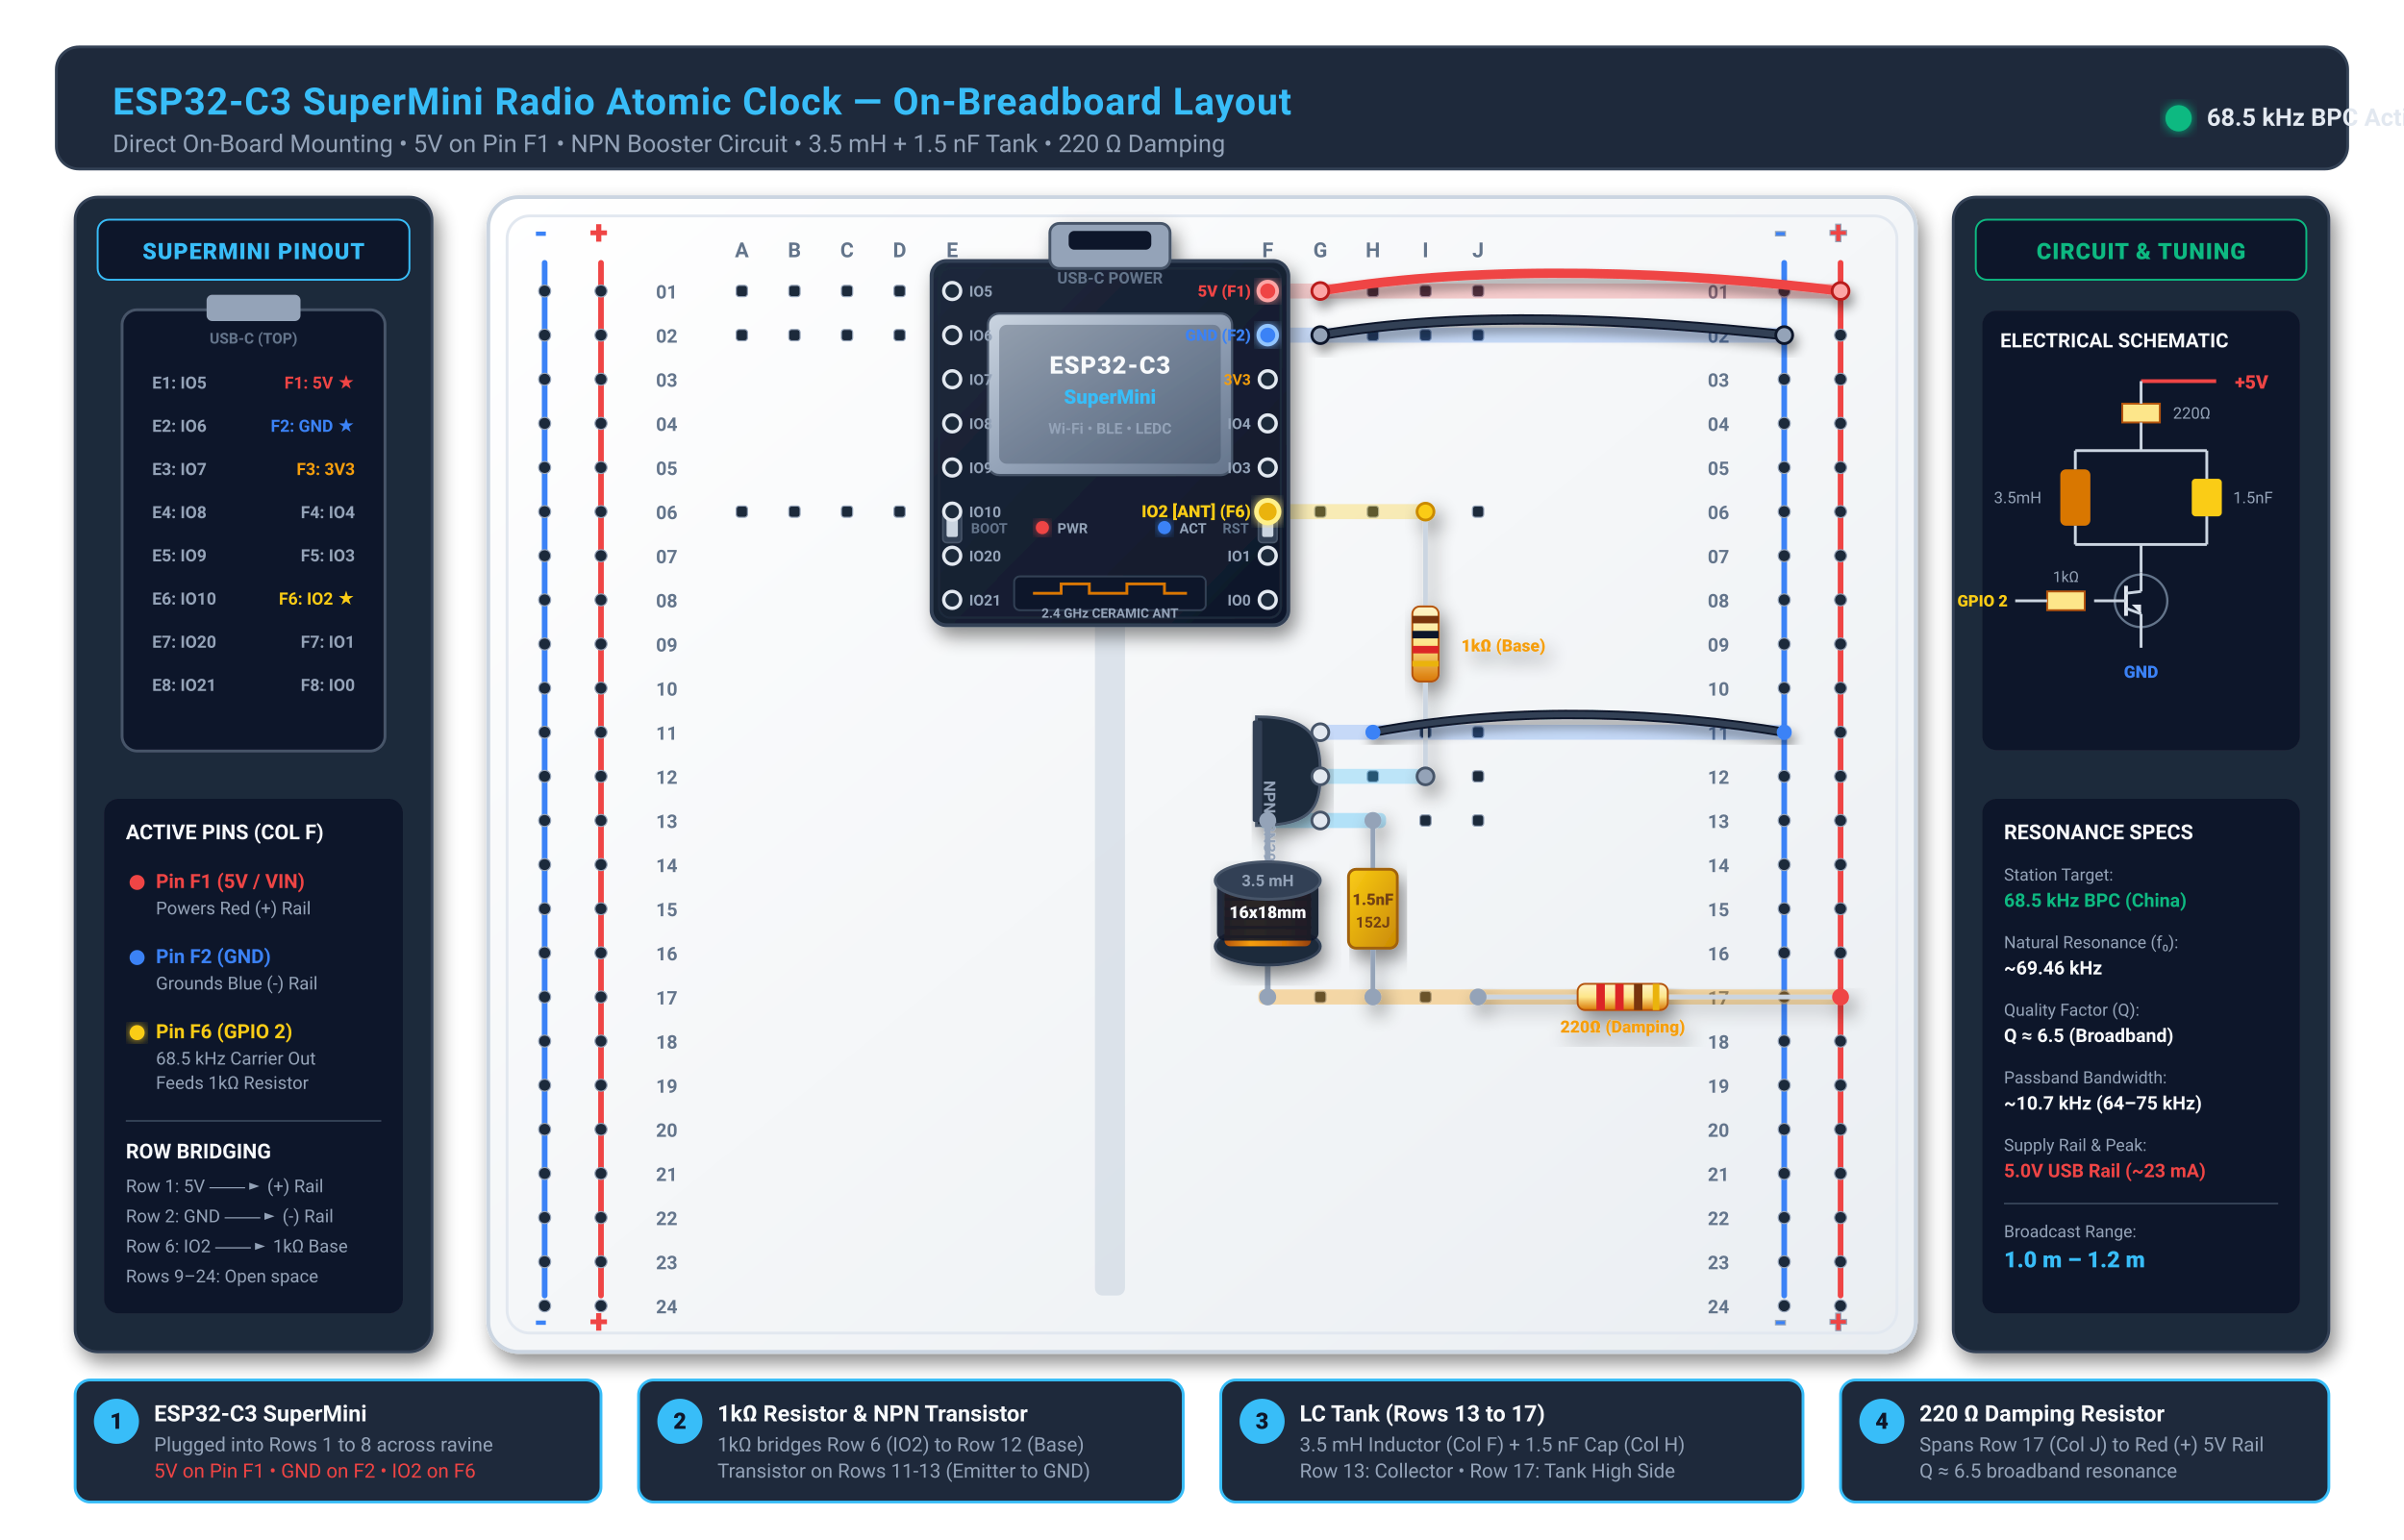
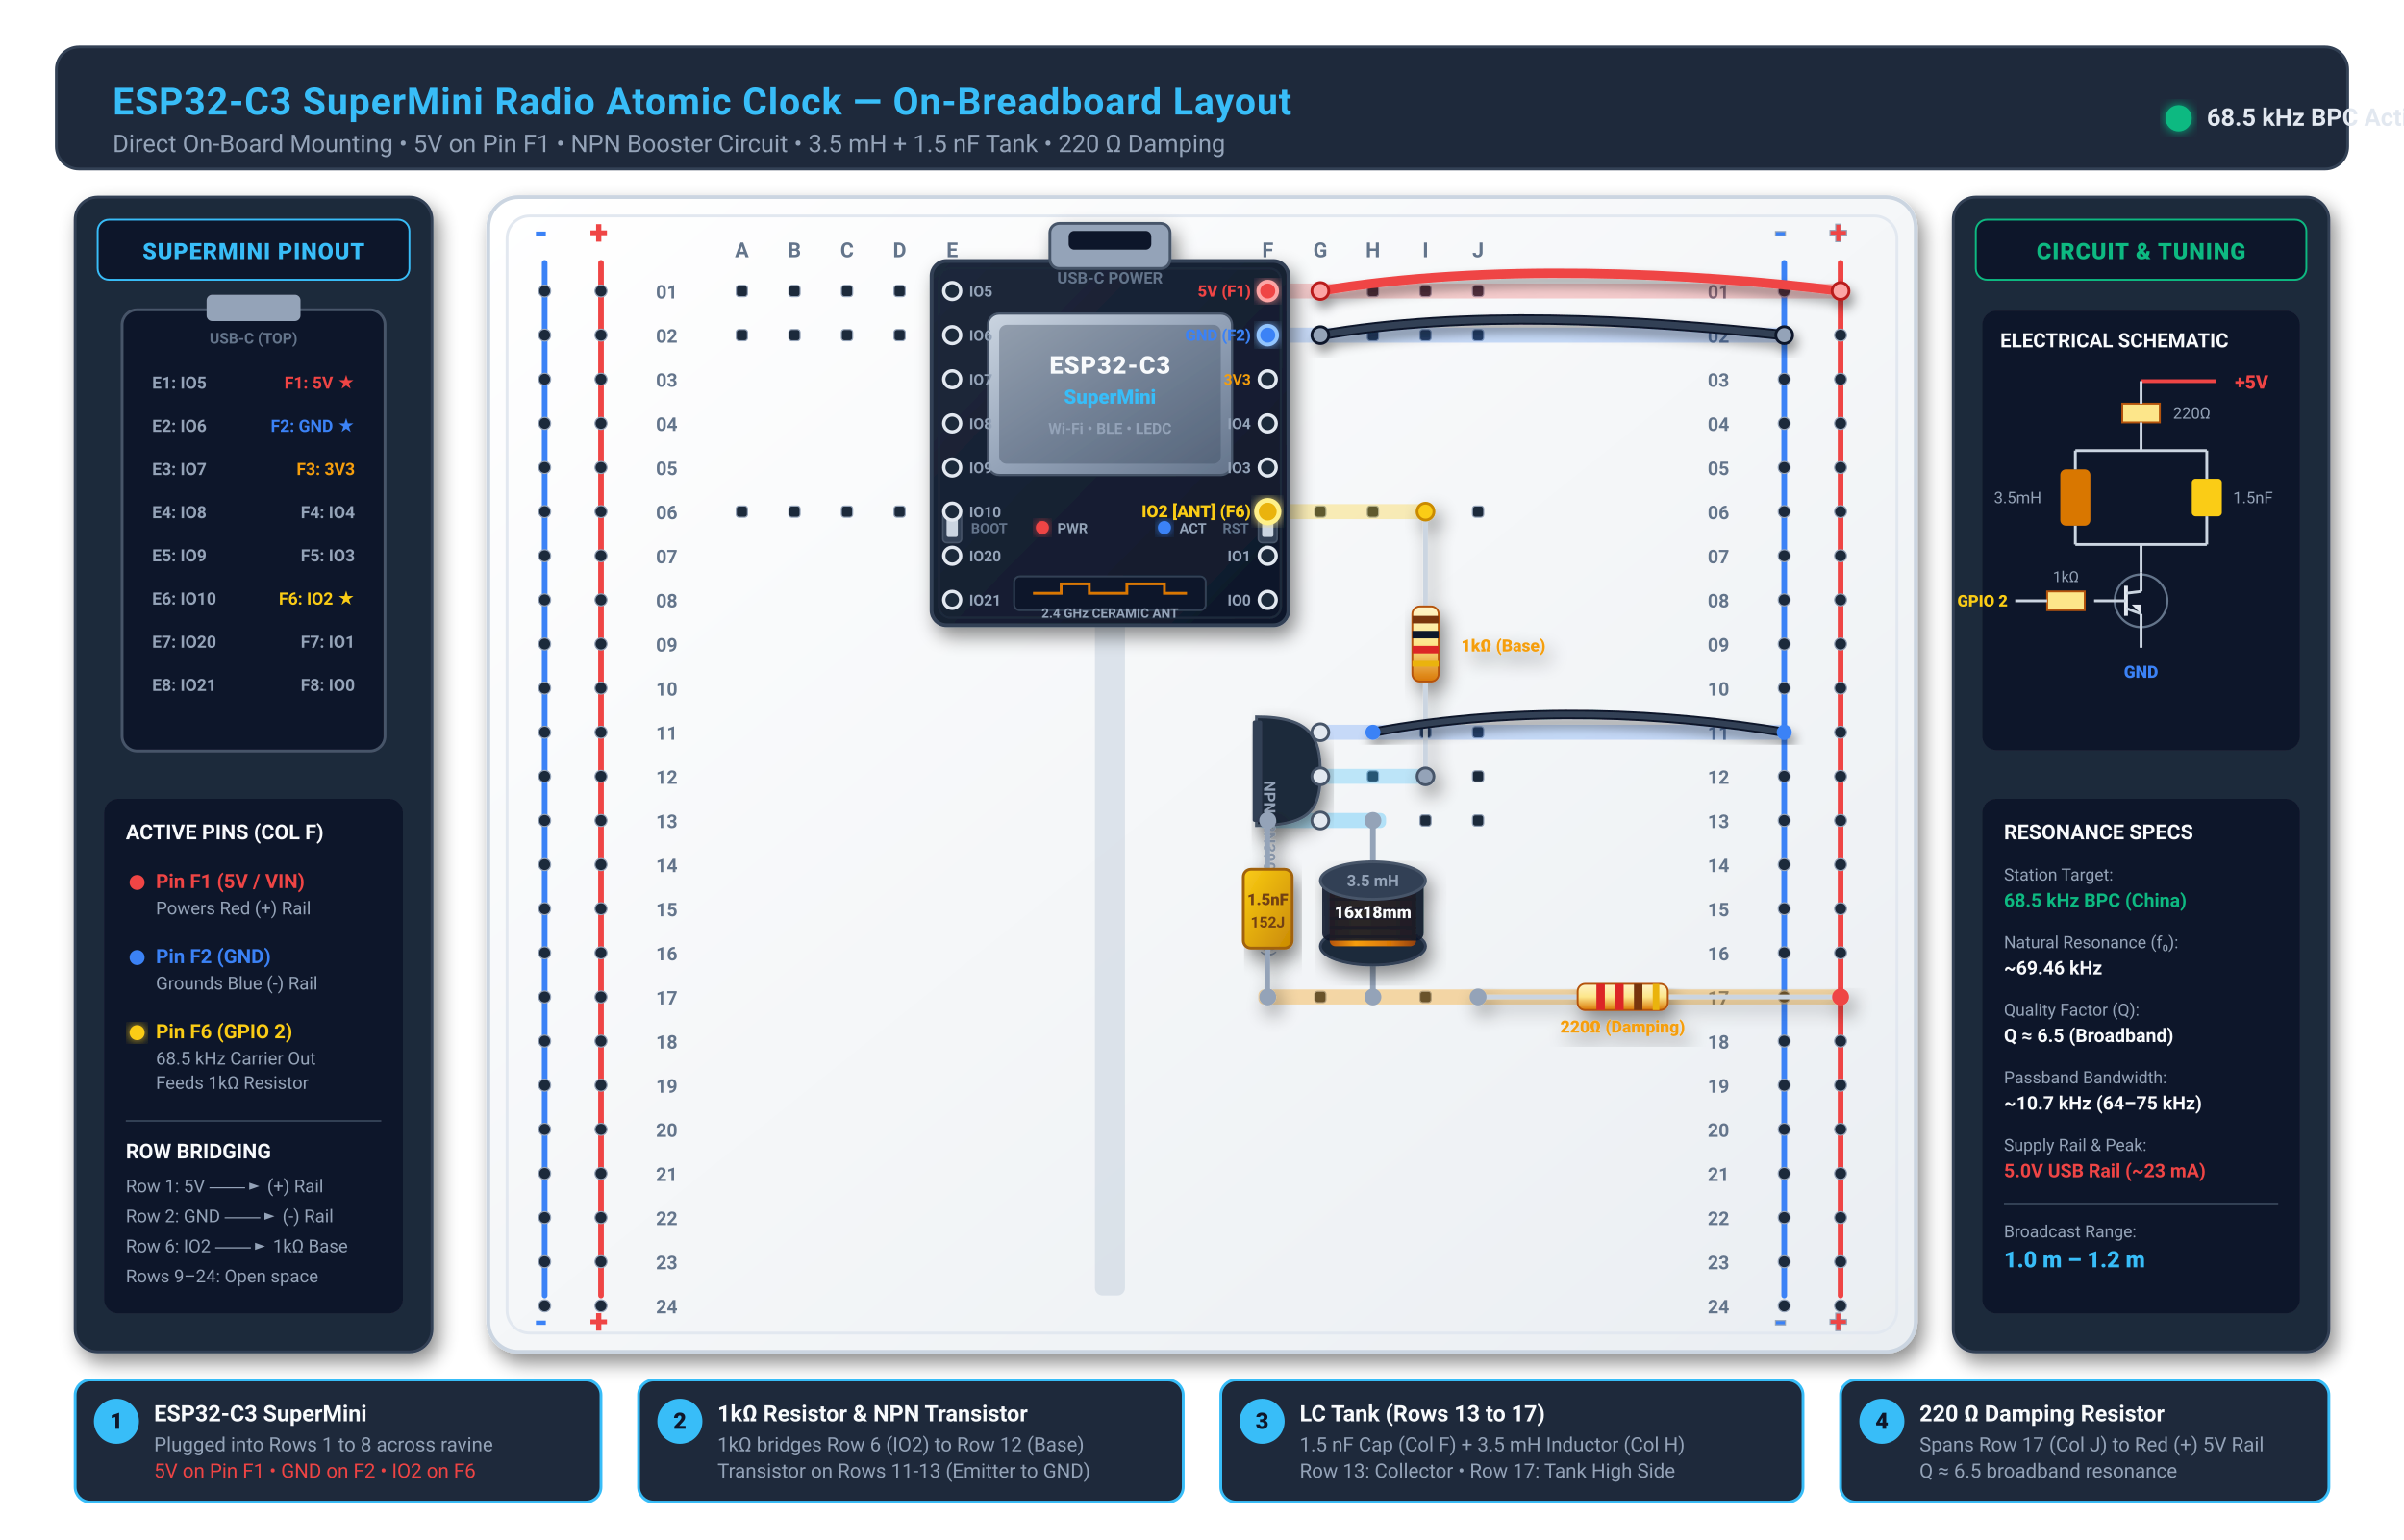
<svg xmlns="http://www.w3.org/2000/svg" viewBox="0 0 1280 820" width="100%" height="100%" style="background:#0f172a; font-family: -apple-system, BlinkMacSystemFont, 'Segoe UI', Roboto, Helvetica, Arial, sans-serif;">
  <defs>
    <filter id="shadow" x="-10%" y="-10%" width="130%" height="130%">
      <feDropShadow dx="3" dy="5" stdDeviation="5" flood-color="#000000" flood-opacity="0.45" />
    </filter>
    <filter id="wire-shadow" x="-20%" y="-20%" width="140%" height="140%">
      <feDropShadow dx="2" dy="4" stdDeviation="3" flood-color="#000000" flood-opacity="0.4" />
    </filter>
    <filter id="soft-glow" x="-20%" y="-20%" width="140%" height="140%">
      <feGaussianBlur stdDeviation="3" result="blur" />
      <feComposite in="SourceGraphic" in2="blur" operator="over" />
    </filter>
    <linearGradient id="bb-grad" x1="0%" y1="0%" x2="100%" y2="100%">
      <stop offset="0%" stop-color="#ffffff" />
      <stop offset="100%" stop-color="#eaeef2" />
    </linearGradient>
    <linearGradient id="esp-grad" x1="0%" y1="0%" x2="100%" y2="100%">
      <stop offset="0%" stop-color="#1e293b" />
      <stop offset="100%" stop-color="#0f172a" />
    </linearGradient>
    <linearGradient id="shield-grad" x1="0%" y1="0%" x2="100%" y2="100%">
      <stop offset="0%" stop-color="#cbd5e1" />
      <stop offset="50%" stop-color="#94a3b8" />
      <stop offset="100%" stop-color="#64748b" />
    </linearGradient>
    <linearGradient id="copper-grad" x1="0%" y1="0%" x2="100%" y2="0%">
      <stop offset="0%" stop-color="#b45309" />
      <stop offset="30%" stop-color="#f59e0b" />
      <stop offset="70%" stop-color="#d97706" />
      <stop offset="100%" stop-color="#92400e" />
    </linearGradient>
    <linearGradient id="cap-grad" x1="0%" y1="0%" x2="100%" y2="100%">
      <stop offset="0%" stop-color="#facc15" />
      <stop offset="100%" stop-color="#ca8a04" />
    </linearGradient>
    <linearGradient id="resistor-grad" x1="0%" y1="0%" x2="0%" y2="100%">
      <stop offset="0%" stop-color="#fef3c7" />
      <stop offset="50%" stop-color="#fde68a" />
      <stop offset="100%" stop-color="#d97706" />
    </linearGradient>
  </defs>
  <g transform="translate(40, 45)">
    <rect x="-10" y="-20" width="1220" height="65" rx="12" fill="#1e293b" stroke="#334155" stroke-width="1.5" />
    <text x="20" y="16" fill="#38bdf8" font-size="20" font-weight="700" letter-spacing="0.5">ESP32-C3 SuperMini Radio Atomic Clock — On-Breadboard Layout</text>
    <text x="20" y="36" fill="#94a3b8" font-size="13">Direct On-Board Mounting • 5V on Pin F1 • NPN Booster Circuit • 3.5 mH + 1.5 nF Tank • 220 Ω Damping</text>
    <circle cx="1120" cy="18" r="7" fill="#10b981" filter="url(#soft-glow)" />
    <text x="1135" y="22" fill="#e2e8f0" font-size="13" font-weight="600">68.5 kHz BPC Active</text>
  </g>
  <g transform="translate(40, 105)" filter="url(#shadow)">
    <rect x="0" y="0" width="190" height="615" rx="12" fill="#1e293b" stroke="#334155" stroke-width="1.5" />
    <rect x="12" y="12" width="166" height="32" rx="6" fill="#0f172a" stroke="#38bdf8" stroke-width="1" />
    <text x="95" y="33" fill="#38bdf8" font-size="12" font-weight="800" text-anchor="middle" letter-spacing="0.5">SUPERMINI PINOUT</text>
    <g transform="translate(15, 60)">
      <rect x="10" y="0" width="140" height="235" rx="8" fill="#0f172a" stroke="#475569" stroke-width="1.5" />
      <rect x="55" y="-8" width="50" height="14" rx="3" fill="#94a3b8" />
      <text x="80" y="18" fill="#64748b" font-size="8" font-weight="700" text-anchor="middle">USB-C (TOP)</text>
      <g fill="#94a3b8" font-size="9" font-weight="600">
        <text x="26" y="42">E1: IO5</text>
        <text x="26" y="65">E2: IO6</text>
        <text x="26" y="88">E3: IO7</text>
        <text x="26" y="111">E4: IO8</text>
        <text x="26" y="134">E5: IO9</text>
        <text x="26" y="157">E6: IO10</text>
        <text x="26" y="180">E7: IO20</text>
        <text x="26" y="203">E8: IO21</text>
      </g>
      <g font-size="9" font-weight="700">
        <text x="134" y="42" fill="#ef4444" text-anchor="end">F1: 5V ★</text>
        <text x="134" y="65" fill="#3b82f6" text-anchor="end">F2: GND ★</text>
        <text x="134" y="88" fill="#f59e0b" text-anchor="end">F3: 3V3</text>
        <text x="134" y="111" fill="#94a3b8" text-anchor="end">F4: IO4</text>
        <text x="134" y="134" fill="#94a3b8" text-anchor="end">F5: IO3</text>
        <text x="134" y="157" fill="#facc15" text-anchor="end">F6: IO2 ★</text>
        <text x="134" y="180" fill="#94a3b8" text-anchor="end">F7: IO1</text>
        <text x="134" y="203" fill="#94a3b8" text-anchor="end">F8: IO0</text>
      </g>
    </g>
    <g transform="translate(15, 320)">
      <rect x="0" y="0" width="160" height="275" rx="8" fill="#0f172a" stroke="#1e293b" />
      <text x="12" y="22" fill="#f8fafc" font-size="11" font-weight="700">ACTIVE PINS (COL F)</text>
      <circle cx="18" cy="45" r="4" fill="#ef4444" />
      <text x="28" y="48" fill="#ef4444" font-size="10.5" font-weight="700">Pin F1 (5V / VIN)</text>
      <text x="28" y="62" fill="#94a3b8" font-size="9.5">Powers Red (+) Rail</text>
      <circle cx="18" cy="85" r="4" fill="#3b82f6" />
      <text x="28" y="88" fill="#3b82f6" font-size="10.5" font-weight="700">Pin F2 (GND)</text>
      <text x="28" y="102" fill="#94a3b8" font-size="9.5">Grounds Blue (-) Rail</text>
      <circle cx="18" cy="125" r="4" fill="#facc15" filter="url(#soft-glow)" />
      <text x="28" y="128" fill="#facc15" font-size="10.5" font-weight="700">Pin F6 (GPIO 2)</text>
      <text x="28" y="142" fill="#94a3b8" font-size="9.5">68.5 kHz Carrier Out</text>
      <text x="28" y="155" fill="#94a3b8" font-size="9.5">Feeds 1kΩ Resistor</text>
      <line x1="12" y1="172" x2="148" y2="172" stroke="#334155" stroke-width="1" />
      <text x="12" y="192" fill="#f8fafc" font-size="11" font-weight="700">ROW BRIDGING</text>
      <text x="12" y="210" fill="#94a3b8" font-size="9.5">Row 1: 5V ──► (+) Rail</text>
      <text x="12" y="226" fill="#94a3b8" font-size="9.5">Row 2: GND ──► (-) Rail</text>
      <text x="12" y="242" fill="#94a3b8" font-size="9.5">Row 6: IO2 ──► 1kΩ Base</text>
      <text x="12" y="258" fill="#94a3b8" font-size="9.5">Rows 9–24: Open space</text>
    </g>
  </g>
  <g transform="translate(260, 105)" filter="url(#shadow)">
    <rect x="0" y="0" width="760" height="615" rx="16" fill="url(#bb-grad)" stroke="#cbd5e1" stroke-width="2" />
    <rect x="10" y="10" width="740" height="595" rx="12" fill="none" stroke="#e2e8f0" stroke-width="1.5" />
    <line x1="30" y1="35" x2="30" y2="585" stroke="#3b82f6" stroke-width="3" stroke-linecap="round" />
    <line x1="60" y1="35" x2="60" y2="585" stroke="#ef4444" stroke-width="3" stroke-linecap="round" />
    <text x="24" y="25" fill="#3b82f6" font-size="18" font-weight="900">-</text>
    <text x="54" y="25" fill="#ef4444" font-size="18" font-weight="900">+</text>
    <text x="24" y="605" fill="#3b82f6" font-size="18" font-weight="900">-</text>
    <text x="54" y="605" fill="#ef4444" font-size="18" font-weight="900">+</text>
    <rect x="323" y="30" width="16" height="555" rx="4" fill="#cbd5e1" opacity="0.6" />
    <g fill="#64748b" font-size="11" font-weight="700">
      <text x="135" y="32" text-anchor="middle">A</text>
      <text x="163" y="32" text-anchor="middle">B</text>
      <text x="191" y="32" text-anchor="middle">C</text>
      <text x="219" y="32" text-anchor="middle">D</text>
      <text x="247" y="32" text-anchor="middle">E</text>
      <text x="415" y="32" text-anchor="middle">F</text>
      <text x="443" y="32" text-anchor="middle">G</text>
      <text x="471" y="32" text-anchor="middle">H</text>
      <text x="499" y="32" text-anchor="middle">I</text>
      <text x="527" y="32" text-anchor="middle">J</text>
    </g>
    <g fill="#64748b" font-size="10" font-weight="600" text-anchor="middle">
      <text x="95" y="54.0">01</text>
      <text x="655" y="54.0">01</text>
      <text x="95" y="77.5">02</text>
      <text x="655" y="77.5">02</text>
      <text x="95" y="101.0">03</text>
      <text x="655" y="101.0">03</text>
      <text x="95" y="124.5">04</text>
      <text x="655" y="124.5">04</text>
      <text x="95" y="148.0">05</text>
      <text x="655" y="148.0">05</text>
      <text x="95" y="171.5">06</text>
      <text x="655" y="171.5">06</text>
      <text x="95" y="195.0">07</text>
      <text x="655" y="195.0">07</text>
      <text x="95" y="218.5">08</text>
      <text x="655" y="218.5">08</text>
      <text x="95" y="242.0">09</text>
      <text x="655" y="242.0">09</text>
      <text x="95" y="265.5">10</text>
      <text x="655" y="265.5">10</text>
      <text x="95" y="289.0">11</text>
      <text x="655" y="289.0">11</text>
      <text x="95" y="312.5">12</text>
      <text x="655" y="312.5">12</text>
      <text x="95" y="336.0">13</text>
      <text x="655" y="336.0">13</text>
      <text x="95" y="359.5">14</text>
      <text x="655" y="359.5">14</text>
      <text x="95" y="383.0">15</text>
      <text x="655" y="383.0">15</text>
      <text x="95" y="406.5">16</text>
      <text x="655" y="406.5">16</text>
      <text x="95" y="430.0">17</text>
      <text x="655" y="430.0">17</text>
      <text x="95" y="453.5">18</text>
      <text x="655" y="453.5">18</text>
      <text x="95" y="477.0">19</text>
      <text x="655" y="477.0">19</text>
      <text x="95" y="500.5">20</text>
      <text x="655" y="500.5">20</text>
      <text x="95" y="524.0">21</text>
      <text x="655" y="524.0">21</text>
      <text x="95" y="547.5">22</text>
      <text x="655" y="547.5">22</text>
      <text x="95" y="571.0">23</text>
      <text x="655" y="571.0">23</text>
      <text x="95" y="594.5">24</text>
      <text x="655" y="594.5">24</text>
    </g>
    <g fill="#1e293b" stroke="#94a3b8" stroke-width="0.6">
      <line x1="690" y1="35" x2="690" y2="585" stroke="#3b82f6" stroke-width="3" stroke-linecap="round" />
      <line x1="720" y1="35" x2="720" y2="585" stroke="#ef4444" stroke-width="3" stroke-linecap="round" />
      <text x="684" y="25" fill="#3b82f6" font-size="18" font-weight="900">-</text>
      <text x="714" y="25" fill="#ef4444" font-size="18" font-weight="900">+</text>
      <text x="684" y="605" fill="#3b82f6" font-size="18" font-weight="900">-</text>
      <text x="714" y="605" fill="#ef4444" font-size="18" font-weight="900">+</text>
      <circle cx="30" cy="50.0" r="3.2" />
      <circle cx="60" cy="50.0" r="3.2" />
      <circle cx="690" cy="50.0" r="3.2" />
      <circle cx="720" cy="50.0" r="3.2" />
      <circle cx="30" cy="73.5" r="3.2" />
      <circle cx="60" cy="73.5" r="3.2" />
      <circle cx="690" cy="73.5" r="3.2" />
      <circle cx="720" cy="73.5" r="3.2" />
      <circle cx="30" cy="97.0" r="3.2" />
      <circle cx="60" cy="97.0" r="3.2" />
      <circle cx="690" cy="97.0" r="3.2" />
      <circle cx="720" cy="97.0" r="3.2" />
      <circle cx="30" cy="120.5" r="3.2" />
      <circle cx="60" cy="120.5" r="3.2" />
      <circle cx="690" cy="120.5" r="3.2" />
      <circle cx="720" cy="120.5" r="3.2" />
      <circle cx="30" cy="144.0" r="3.2" />
      <circle cx="60" cy="144.0" r="3.2" />
      <circle cx="690" cy="144.0" r="3.2" />
      <circle cx="720" cy="144.0" r="3.2" />
      <circle cx="30" cy="167.5" r="3.2" />
      <circle cx="60" cy="167.5" r="3.2" />
      <circle cx="690" cy="167.5" r="3.2" />
      <circle cx="720" cy="167.5" r="3.2" />
      <circle cx="30" cy="191.0" r="3.2" />
      <circle cx="60" cy="191.0" r="3.2" />
      <circle cx="690" cy="191.0" r="3.2" />
      <circle cx="720" cy="191.0" r="3.2" />
      <circle cx="30" cy="214.5" r="3.2" />
      <circle cx="60" cy="214.5" r="3.2" />
      <circle cx="690" cy="214.5" r="3.2" />
      <circle cx="720" cy="214.5" r="3.2" />
      <circle cx="30" cy="238.0" r="3.2" />
      <circle cx="60" cy="238.0" r="3.2" />
      <circle cx="690" cy="238.0" r="3.2" />
      <circle cx="720" cy="238.0" r="3.2" />
      <circle cx="30" cy="261.5" r="3.2" />
      <circle cx="60" cy="261.5" r="3.2" />
      <circle cx="690" cy="261.5" r="3.2" />
      <circle cx="720" cy="261.5" r="3.2" />
      <circle cx="30" cy="285.0" r="3.2" />
      <circle cx="60" cy="285.0" r="3.2" />
      <circle cx="690" cy="285.0" r="3.2" />
      <circle cx="720" cy="285.0" r="3.2" />
      <circle cx="30" cy="308.5" r="3.2" />
      <circle cx="60" cy="308.5" r="3.2" />
      <circle cx="690" cy="308.5" r="3.2" />
      <circle cx="720" cy="308.5" r="3.2" />
      <circle cx="30" cy="332.0" r="3.2" />
      <circle cx="60" cy="332.0" r="3.2" />
      <circle cx="690" cy="332.0" r="3.2" />
      <circle cx="720" cy="332.0" r="3.2" />
      <circle cx="30" cy="355.5" r="3.2" />
      <circle cx="60" cy="355.5" r="3.2" />
      <circle cx="690" cy="355.5" r="3.2" />
      <circle cx="720" cy="355.5" r="3.2" />
      <circle cx="30" cy="379.0" r="3.2" />
      <circle cx="60" cy="379.0" r="3.2" />
      <circle cx="690" cy="379.0" r="3.2" />
      <circle cx="720" cy="379.0" r="3.2" />
      <circle cx="30" cy="402.5" r="3.2" />
      <circle cx="60" cy="402.5" r="3.2" />
      <circle cx="690" cy="402.5" r="3.2" />
      <circle cx="720" cy="402.5" r="3.2" />
      <circle cx="30" cy="426.0" r="3.2" />
      <circle cx="60" cy="426.0" r="3.2" />
      <circle cx="690" cy="426.0" r="3.2" />
      <circle cx="720" cy="426.0" r="3.2" />
      <circle cx="30" cy="449.5" r="3.2" />
      <circle cx="60" cy="449.5" r="3.2" />
      <circle cx="690" cy="449.5" r="3.2" />
      <circle cx="720" cy="449.5" r="3.2" />
      <circle cx="30" cy="473.0" r="3.2" />
      <circle cx="60" cy="473.0" r="3.2" />
      <circle cx="690" cy="473.0" r="3.2" />
      <circle cx="720" cy="473.0" r="3.2" />
      <circle cx="30" cy="496.5" r="3.2" />
      <circle cx="60" cy="496.5" r="3.2" />
      <circle cx="690" cy="496.5" r="3.2" />
      <circle cx="720" cy="496.5" r="3.2" />
      <circle cx="30" cy="520.0" r="3.2" />
      <circle cx="60" cy="520.0" r="3.2" />
      <circle cx="690" cy="520.0" r="3.2" />
      <circle cx="720" cy="520.0" r="3.2" />
      <circle cx="30" cy="543.5" r="3.2" />
      <circle cx="60" cy="543.5" r="3.2" />
      <circle cx="690" cy="543.5" r="3.2" />
      <circle cx="720" cy="543.5" r="3.2" />
      <circle cx="30" cy="567.0" r="3.2" />
      <circle cx="60" cy="567.0" r="3.2" />
      <circle cx="690" cy="567.0" r="3.2" />
      <circle cx="720" cy="567.0" r="3.2" />
      <circle cx="30" cy="590.5" r="3.2" />
      <circle cx="60" cy="590.5" r="3.2" />
      <circle cx="690" cy="590.5" r="3.2" />
      <circle cx="720" cy="590.5" r="3.2" />
      <g>
        <rect x="132" y="47" width="6" height="6" rx="1.5" />
        <rect x="160" y="47" width="6" height="6" rx="1.5" />
        <rect x="188" y="47" width="6" height="6" rx="1.5" />
        <rect x="216" y="47" width="6" height="6" rx="1.5" />
        <rect x="244" y="47" width="6" height="6" rx="1.5" />
        <rect x="412" y="47" width="6" height="6" rx="1.5" />
        <rect x="440" y="47" width="6" height="6" rx="1.5" />
        <rect x="468" y="47" width="6" height="6" rx="1.5" />
        <rect x="496" y="47" width="6" height="6" rx="1.5" />
        <rect x="524" y="47" width="6" height="6" rx="1.5" />
        <rect x="132" y="70.5" width="6" height="6" rx="1.5" />
        <rect x="160" y="70.5" width="6" height="6" rx="1.5" />
        <rect x="188" y="70.5" width="6" height="6" rx="1.5" />
        <rect x="216" y="70.5" width="6" height="6" rx="1.5" />
        <rect x="244" y="70.5" width="6" height="6" rx="1.5" />
        <rect x="412" y="70.5" width="6" height="6" rx="1.5" />
        <rect x="440" y="70.5" width="6" height="6" rx="1.5" />
        <rect x="468" y="70.5" width="6" height="6" rx="1.5" />
        <rect x="496" y="70.5" width="6" height="6" rx="1.5" />
        <rect x="524" y="70.5" width="6" height="6" rx="1.5" />
        <rect x="132" y="164.5" width="6" height="6" rx="1.5" />
        <rect x="160" y="164.5" width="6" height="6" rx="1.5" />
        <rect x="188" y="164.5" width="6" height="6" rx="1.5" />
        <rect x="216" y="164.5" width="6" height="6" rx="1.5" />
        <rect x="244" y="164.5" width="6" height="6" rx="1.5" />
        <rect x="412" y="164.5" width="6" height="6" rx="1.5" />
        <rect x="440" y="164.5" width="6" height="6" rx="1.5" />
        <rect x="468" y="164.5" width="6" height="6" rx="1.5" />
        <rect x="496" y="164.5" width="6" height="6" rx="1.5" />
        <rect x="524" y="164.5" width="6" height="6" rx="1.5" />
        <rect x="440" y="282" width="6" height="6" rx="1.5" />
        <rect x="468" y="282" width="6" height="6" rx="1.5" />
        <rect x="496" y="282" width="6" height="6" rx="1.5" />
        <rect x="524" y="282" width="6" height="6" rx="1.5" />
        <rect x="440" y="305.5" width="6" height="6" rx="1.5" />
        <rect x="468" y="305.5" width="6" height="6" rx="1.5" />
        <rect x="496" y="305.5" width="6" height="6" rx="1.5" />
        <rect x="524" y="305.5" width="6" height="6" rx="1.5" />
        <rect x="412" y="329" width="6" height="6" rx="1.5" />
        <rect x="440" y="329" width="6" height="6" rx="1.5" />
        <rect x="468" y="329" width="6" height="6" rx="1.5" />
        <rect x="496" y="329" width="6" height="6" rx="1.5" />
        <rect x="524" y="329" width="6" height="6" rx="1.5" />
        <rect x="412" y="423" width="6" height="6" rx="1.5" />
        <rect x="440" y="423" width="6" height="6" rx="1.5" />
        <rect x="468" y="423" width="6" height="6" rx="1.5" />
        <rect x="496" y="423" width="6" height="6" rx="1.5" />
        <rect x="524" y="423" width="6" height="6" rx="1.5" />
      </g>
    </g>
    <rect x="410" y="46" width="314" height="8" rx="3" fill="#ef4444" opacity="0.25" />
    <rect x="410" y="69.5" width="284" height="8" rx="3" fill="#3b82f6" opacity="0.25" />
    <rect x="410" y="163.5" width="94" height="8" rx="3" fill="#facc15" opacity="0.3" />
    <rect x="440" y="281" width="254" height="8" rx="3" fill="#3b82f6" opacity="0.25" />
    <rect x="440" y="304.5" width="64" height="8" rx="3" fill="#38bdf8" opacity="0.3" />
    <rect x="410" y="328" width="68" height="8" rx="3" fill="#38bdf8" opacity="0.35" />
    <rect x="410" y="422" width="314" height="8" rx="3" fill="#f59e0b" opacity="0.35" />
    <g filter="url(#shadow)">
      <rect x="236" y="34" width="190" height="194" rx="8" fill="url(#esp-grad)" stroke="#334155" stroke-width="2" />
      <rect x="240" y="38" width="182" height="186" rx="6" fill="none" stroke="#1e293b" stroke-width="1.2" />
      <rect x="299" y="14" width="64" height="24" rx="5" fill="#94a3b8" stroke="#475569" stroke-width="1.5" />
      <rect x="309" y="18" width="44" height="10" rx="3" fill="#0f172a" />
      <text x="331" y="46" fill="#64748b" font-size="8.5" font-weight="700" text-anchor="middle">USB-C POWER</text>
      <rect x="266" y="62" width="130" height="86" rx="6" fill="url(#shield-grad)" stroke="#475569" stroke-width="1.2" />
      <rect x="272" y="68" width="118" height="74" rx="4" fill="#334155" opacity="0.35" />
      <text x="331" y="94" fill="#f8fafc" font-size="13" font-weight="900" text-anchor="middle" letter-spacing="0.5">ESP32-C3</text>
      <text x="331" y="110" fill="#38bdf8" font-size="10.5" font-weight="800" text-anchor="middle">SuperMini</text>
      <text x="331" y="126" fill="#94a3b8" font-size="8" font-weight="600" text-anchor="middle">Wi-Fi • BLE • LEDC</text>
      <rect x="242" y="168" width="10" height="16" rx="2" fill="#334155" stroke="#475569" stroke-width="0.8" />
      <rect x="244" y="171" width="6" height="10" rx="1" fill="#cbd5e1" />
      <text x="257" y="179" fill="#64748b" font-size="7.5" font-weight="700">BOOT</text>
      <rect x="410" y="168" width="10" height="16" rx="2" fill="#334155" stroke="#475569" stroke-width="0.8" />
      <rect x="412" y="171" width="6" height="10" rx="1" fill="#cbd5e1" />
      <text x="405" y="179" fill="#64748b" font-size="7.5" font-weight="700" text-anchor="end">RST</text>
      <circle cx="295" cy="176" r="3.5" fill="#ef4444" filter="url(#soft-glow)" />
      <text x="303" y="179" fill="#94a3b8" font-size="7.5" font-weight="700">PWR</text>
      <circle cx="360" cy="176" r="3.5" fill="#3b82f6" filter="url(#soft-glow)" />
      <text x="368" y="179" fill="#94a3b8" font-size="7.5" font-weight="700">ACT</text>
      <rect x="280" y="202" width="102" height="18" rx="3" fill="#0f172a" stroke="#334155" stroke-width="1" />
      <path d="M 290,211 L 305,211 L 305,206 L 320,206 L 320,211 L 340,211 L 340,206 L 360,206 L 360,211 L 372,211" fill="none" stroke="#d97706" stroke-width="1.5" />
      <text x="331" y="224" fill="#94a3b8" font-size="7" font-weight="700" text-anchor="middle">2.4 GHz CERAMIC ANT</text>
      <g>
        <circle cx="247" cy="50.0" r="4.5" fill="#1e293b" stroke="#e2e8f0" stroke-width="1.8" />
        <text x="256" y="53.0" fill="#94a3b8" font-size="8" font-weight="700">IO5</text>
        <circle cx="247" cy="73.5" r="4.5" fill="#1e293b" stroke="#e2e8f0" stroke-width="1.8" />
        <text x="256" y="76.5" fill="#94a3b8" font-size="8" font-weight="700">IO6</text>
        <circle cx="247" cy="97.0" r="4.5" fill="#1e293b" stroke="#e2e8f0" stroke-width="1.8" />
        <text x="256" y="100.0" fill="#94a3b8" font-size="8" font-weight="700">IO7</text>
        <circle cx="247" cy="120.5" r="4.5" fill="#1e293b" stroke="#e2e8f0" stroke-width="1.8" />
        <text x="256" y="123.5" fill="#94a3b8" font-size="8" font-weight="700">IO8</text>
        <circle cx="247" cy="144.0" r="4.5" fill="#1e293b" stroke="#e2e8f0" stroke-width="1.8" />
        <text x="256" y="147.0" fill="#94a3b8" font-size="8" font-weight="700">IO9</text>
        <circle cx="247" cy="167.5" r="4.5" fill="#1e293b" stroke="#e2e8f0" stroke-width="1.8" />
        <text x="256" y="170.5" fill="#94a3b8" font-size="8" font-weight="700">IO10</text>
        <circle cx="247" cy="191.0" r="4.5" fill="#1e293b" stroke="#e2e8f0" stroke-width="1.8" />
        <text x="256" y="194.0" fill="#94a3b8" font-size="8" font-weight="700">IO20</text>
        <circle cx="247" cy="214.5" r="4.5" fill="#1e293b" stroke="#e2e8f0" stroke-width="1.8" />
        <text x="256" y="217.5" fill="#94a3b8" font-size="8" font-weight="700">IO21</text>
      </g>
      <g>
        <circle cx="415" cy="50.0" r="5" fill="#ef4444" stroke="#fca5a5" stroke-width="2" filter="url(#soft-glow)" />
        <text x="406" y="53.0" fill="#ef4444" font-size="8.5" font-weight="800" text-anchor="end">5V (F1)</text>
        <circle cx="415" cy="73.5" r="5" fill="#3b82f6" stroke="#93c5fd" stroke-width="2" filter="url(#soft-glow)" />
        <text x="406" y="76.5" fill="#3b82f6" font-size="8.5" font-weight="800" text-anchor="end">GND (F2)</text>
        <circle cx="415" cy="97.0" r="4.5" fill="#1e293b" stroke="#e2e8f0" stroke-width="1.8" />
        <text x="406" y="100.0" fill="#f59e0b" font-size="8" font-weight="700" text-anchor="end">3V3</text>
        <circle cx="415" cy="120.5" r="4.5" fill="#1e293b" stroke="#e2e8f0" stroke-width="1.8" />
        <text x="406" y="123.5" fill="#94a3b8" font-size="8" font-weight="700" text-anchor="end">IO4</text>
        <circle cx="415" cy="144.0" r="4.5" fill="#1e293b" stroke="#e2e8f0" stroke-width="1.8" />
        <text x="406" y="147.0" fill="#94a3b8" font-size="8" font-weight="700" text-anchor="end">IO3</text>
        <circle cx="415" cy="167.5" r="6" fill="#eab308" stroke="#fef08a" stroke-width="2.5" filter="url(#soft-glow)" />
        <text x="406" y="170.5" fill="#facc15" font-size="9" font-weight="800" text-anchor="end">IO2 [ANT] (F6)</text>
        <circle cx="415" cy="191.0" r="4.5" fill="#1e293b" stroke="#e2e8f0" stroke-width="1.8" />
        <text x="406" y="194.0" fill="#94a3b8" font-size="8" font-weight="700" text-anchor="end">IO1</text>
        <circle cx="415" cy="214.5" r="4.5" fill="#1e293b" stroke="#e2e8f0" stroke-width="1.8" />
        <text x="406" y="217.5" fill="#94a3b8" font-size="8" font-weight="700" text-anchor="end">IO0</text>
      </g>
    </g>
    <g filter="url(#wire-shadow)">
      <path d="M 443,50.0 C 530,35.0 640,40.0 720,50.0" fill="none" stroke="#ef4444" stroke-width="5" stroke-linecap="round" />
      <circle cx="443" cy="50.0" r="4.5" fill="#fca5a5" stroke="#b91c1c" stroke-width="1.5" />
      <circle cx="720" cy="50.0" r="4.5" fill="#fca5a5" stroke="#b91c1c" stroke-width="1.5" />
      <path d="M 443,73.5 C 520,60.0 610,65.0 690,73.5" fill="none" stroke="#0f172a" stroke-width="5.5" stroke-linecap="round" />
      <path d="M 443,73.5 C 520,60.0 610,65.0 690,73.5" fill="none" stroke="#334155" stroke-width="3.5" stroke-linecap="round" />
      <circle cx="443" cy="73.5" r="4.5" fill="#94a3b8" stroke="#0f172a" stroke-width="1.5" />
      <circle cx="690" cy="73.5" r="4.5" fill="#94a3b8" stroke="#0f172a" stroke-width="1.5" />
    </g>
    <g filter="url(#shadow)">
      <line x1="499" y1="167.5" x2="499" y2="308.5" stroke="#cbd5e1" stroke-width="2.5" />
      <rect x="492" y="218.0" width="14" height="40" rx="4" fill="url(#resistor-grad)" stroke="#b45309" stroke-width="1" />
      <rect x="492" y="223.0" width="14" height="4" fill="#78350f" />
      <rect x="492" y="231.0" width="14" height="4" fill="#0f172a" />
      <rect x="492" y="239.0" width="14" height="4" fill="#dc2626" />
      <rect x="492" y="247.0" width="14" height="3" fill="#eab308" />
      <circle cx="499" cy="167.5" r="4.5" fill="#facc15" stroke="#ca8a04" stroke-width="1.5" />
      <circle cx="499" cy="308.5" r="4.5" fill="#94a3b8" stroke="#475569" stroke-width="1.5" />
      <text x="518" y="242.0" fill="#f59e0b" font-size="9" font-weight="800">1kΩ (Base)</text>
    </g>
    <g transform="translate(425, 296.75)" filter="url(#shadow)">
      <path d="M -16,-20 C 14,-20 18,-8 18,10 C 18,28 14,38 -16,38 Z" fill="#1e293b" stroke="#475569" stroke-width="1.5" />
      <rect x="-18" y="-18" width="5" height="54" fill="#334155" rx="1" />
      <text x="-12" y="14" fill="#94a3b8" font-size="8.5" font-weight="700" transform="rotate(90 -12,14)">NPN (2N3904 / 2N2222)</text>
    </g>
    <circle cx="443" cy="285.0" r="4.5" fill="#e2e8f0" stroke="#475569" stroke-width="1.5" />
    <circle cx="443" cy="308.5" r="4.5" fill="#e2e8f0" stroke="#475569" stroke-width="1.5" />
    <circle cx="443" cy="332.0" r="4.5" fill="#e2e8f0" stroke="#475569" stroke-width="1.5" />
    <g filter="url(#wire-shadow)">
      <path d="M 471,285.0 C 550,270.0 630,275.0 690,285.0" fill="none" stroke="#0f172a" stroke-width="5" stroke-linecap="round" />
      <path d="M 471,285.0 C 550,270.0 630,275.0 690,285.0" fill="none" stroke="#334155" stroke-width="3" stroke-linecap="round" />
      <circle cx="471" cy="285.0" r="4" fill="#3b82f6" />
      <circle cx="690" cy="285.0" r="4" fill="#3b82f6" />
    </g>
-     <line x1="415" y1="332.0" x2="415" y2="426.0" stroke="#94a3b8" stroke-width="3" />
-     <g transform="translate(370, 354.0)" filter="url(#shadow)">
+     <g filter="url(#shadow)">
+       <line x1="415" y1="332.0" x2="415" y2="426.0" stroke="#94a3b8" stroke-width="2.5" />
+       <rect x="402" y="358.0" width="26" height="42" rx="4" fill="url(#cap-grad)" stroke="#a16207" stroke-width="1.5" />
+       <text x="415" y="377.0" fill="#713f12" font-size="8.5" font-weight="800" text-anchor="middle">1.5nF</text>
+       <text x="415" y="389.0" fill="#713f12" font-size="8" font-weight="700" text-anchor="middle">152J</text>
+       <circle cx="415" cy="332.0" r="4.5" fill="#94a3b8" />
+       <circle cx="415" cy="426.0" r="4.5" fill="#94a3b8" />
+     </g>
+     <line x1="471" y1="332.0" x2="471" y2="426.0" stroke="#94a3b8" stroke-width="3" />
+     <g transform="translate(426, 354.0)" filter="url(#shadow)">
      <ellipse cx="45" cy="45" rx="28" ry="10" fill="#1e293b" stroke="#334155" stroke-width="1.5" />
      <rect x="22" y="15" width="46" height="30" rx="3" fill="url(#copper-grad)" />
      <line x1="22" y1="20" x2="68" y2="20" stroke="#78350f" stroke-width="1.5" />
      <line x1="22" y1="25" x2="68" y2="25" stroke="#78350f" stroke-width="1.5" />
      <line x1="22" y1="30" x2="68" y2="30" stroke="#78350f" stroke-width="1.5" />
      <line x1="22" y1="35" x2="68" y2="35" stroke="#78350f" stroke-width="1.5" />
      <line x1="22" y1="40" x2="68" y2="40" stroke="#78350f" stroke-width="1.5" />
      <rect x="18" y="10" width="54" height="32" rx="4" fill="#0f172a" opacity="0.88" />
      <ellipse cx="45" cy="10" rx="28" ry="10" fill="#334155" stroke="#475569" stroke-width="1.5" />
      <text x="45" y="13" fill="#94a3b8" font-size="8.5" font-weight="700" text-anchor="middle">3.5 mH</text>
      <text x="45" y="30" fill="#f8fafc" font-size="9" font-weight="800" text-anchor="middle">16x18mm</text>
    </g>
-     <circle cx="415" cy="332.0" r="4.5" fill="#94a3b8" />
-     <circle cx="415" cy="426.0" r="4.5" fill="#94a3b8" />
-     <g filter="url(#shadow)">
-       <line x1="471" y1="332.0" x2="471" y2="426.0" stroke="#94a3b8" stroke-width="2.5" />
-       <rect x="458" y="358.0" width="26" height="42" rx="4" fill="url(#cap-grad)" stroke="#a16207" stroke-width="1.5" />
-       <text x="471" y="377.0" fill="#713f12" font-size="8.5" font-weight="800" text-anchor="middle">1.5nF</text>
-       <text x="471" y="389.0" fill="#713f12" font-size="8" font-weight="700" text-anchor="middle">152J</text>
-       <circle cx="471" cy="332.0" r="4.5" fill="#94a3b8" />
-       <circle cx="471" cy="426.0" r="4.5" fill="#94a3b8" />
-     </g>
+     <circle cx="471" cy="332.0" r="4.5" fill="#94a3b8" />
+     <circle cx="471" cy="426.0" r="4.5" fill="#94a3b8" />
    <g filter="url(#shadow)">
      <line x1="527" y1="426.0" x2="720" y2="426.0" stroke="#cbd5e1" stroke-width="2.5" />
      <rect x="580" y="419.0" width="48" height="14" rx="4" fill="url(#resistor-grad)" stroke="#b45309" stroke-width="1" />
      <rect x="590" y="419.0" width="4.5" height="14" fill="#dc2626" />
      <rect x="600" y="419.0" width="4.5" height="14" fill="#dc2626" />
      <rect x="610" y="419.0" width="4.5" height="14" fill="#78350f" />
      <rect x="620" y="419.0" width="3.5" height="14" fill="#eab308" />
      <circle cx="527" cy="426.0" r="4.5" fill="#94a3b8" />
      <circle cx="720" cy="426.0" r="4.5" fill="#ef4444" />
      <text x="604" y="445.0" fill="#f59e0b" font-size="9" font-weight="800" text-anchor="middle">220Ω (Damping)</text>
    </g>
  </g>
  <g transform="translate(1040, 105)" filter="url(#shadow)">
    <rect x="0" y="0" width="200" height="615" rx="12" fill="#1e293b" stroke="#334155" stroke-width="1.5" />
    <rect x="12" y="12" width="176" height="32" rx="6" fill="#0f172a" stroke="#10b981" stroke-width="1" />
    <text x="100" y="33" fill="#10b981" font-size="12" font-weight="800" text-anchor="middle" letter-spacing="0.5">CIRCUIT &amp; TUNING</text>
    <g transform="translate(15, 60)">
      <rect x="0" y="0" width="170" height="235" rx="8" fill="#0f172a" stroke="#1e293b" />
      <text x="10" y="20" fill="#f8fafc" font-size="10.5" font-weight="700">ELECTRICAL SCHEMATIC</text>
      <text x="135" y="42" fill="#ef4444" font-size="10" font-weight="800">+5V</text>
      <line x1="85" y1="38" x2="125" y2="38" stroke="#ef4444" stroke-width="2" />
      <rect x="75" y="50" width="20" height="10" fill="#fde68a" stroke="#b45309" />
      <text x="102" y="58" fill="#94a3b8" font-size="8.5">220Ω</text>
      <line x1="85" y1="38" x2="85" y2="50" stroke="#cbd5e1" stroke-width="1.5" />
      <line x1="85" y1="60" x2="85" y2="75" stroke="#cbd5e1" stroke-width="1.5" />
      <line x1="50" y1="75" x2="120" y2="75" stroke="#cbd5e1" stroke-width="1.5" />
      <rect x="42" y="85" width="16" height="30" fill="#d97706" rx="3" />
      <text x="32" y="103" fill="#94a3b8" font-size="8.5" text-anchor="end">3.5mH</text>
      <line x1="50" y1="75" x2="50" y2="85" stroke="#cbd5e1" stroke-width="1.5" />
      <line x1="50" y1="115" x2="50" y2="125" stroke="#cbd5e1" stroke-width="1.5" />
      <rect x="112" y="90" width="16" height="20" fill="#facc15" rx="2" />
      <text x="134" y="103" fill="#94a3b8" font-size="8.5">1.5nF</text>
      <line x1="120" y1="75" x2="120" y2="90" stroke="#cbd5e1" stroke-width="1.5" />
      <line x1="120" y1="110" x2="120" y2="125" stroke="#cbd5e1" stroke-width="1.5" />
      <line x1="50" y1="125" x2="120" y2="125" stroke="#cbd5e1" stroke-width="1.5" />
      <line x1="85" y1="125" x2="85" y2="140" stroke="#cbd5e1" stroke-width="1.5" />
      <circle cx="85" cy="155" r="14" fill="none" stroke="#64748b" stroke-width="1.2" />
      <line x1="77" y1="147" x2="77" y2="163" stroke="#e2e8f0" stroke-width="2" />
      <line x1="85" y1="140" x2="85" y2="150" stroke="#cbd5e1" stroke-width="1.5" />
      <line x1="85" y1="150" x2="77" y2="151" stroke="#cbd5e1" stroke-width="1.5" />
      <line x1="77" y1="159" x2="85" y2="162" stroke="#cbd5e1" stroke-width="1.5" />
      <polygon points="85,162 80,157 85,157" fill="#e2e8f0" />
      <line x1="85" y1="162" x2="85" y2="180" stroke="#cbd5e1" stroke-width="1.5" />
      <text x="85" y="196" fill="#3b82f6" font-size="9" font-weight="800" text-anchor="middle">GND</text>
      <line x1="77" y1="155" x2="60" y2="155" stroke="#cbd5e1" stroke-width="1.5" />
      <rect x="35" y="150" width="20" height="10" fill="#fde68a" stroke="#b45309" />
      <text x="45" y="145" fill="#94a3b8" font-size="8" text-anchor="middle">1kΩ</text>
      <line x1="35" y1="155" x2="18" y2="155" stroke="#cbd5e1" stroke-width="1.5" />
      <text x="14" y="158" fill="#facc15" font-size="8.5" font-weight="800" text-anchor="end">GPIO 2</text>
    </g>
    <g transform="translate(15, 320)">
      <rect x="0" y="0" width="170" height="275" rx="8" fill="#0f172a" stroke="#1e293b" />
      <text x="12" y="22" fill="#f8fafc" font-size="11" font-weight="700">RESONANCE SPECS</text>
      <text x="12" y="44" fill="#94a3b8" font-size="9">Station Target:</text>
      <text x="12" y="58" fill="#10b981" font-size="10" font-weight="700">68.5 kHz BPC (China)</text>
      <text x="12" y="80" fill="#94a3b8" font-size="9">Natural Resonance (f₀):</text>
      <text x="12" y="94" fill="#f8fafc" font-size="10" font-weight="700">~69.46 kHz</text>
      <text x="12" y="116" fill="#94a3b8" font-size="9">Quality Factor (Q):</text>
      <text x="12" y="130" fill="#f8fafc" font-size="10" font-weight="700">Q ≈ 6.5 (Broadband)</text>
      <text x="12" y="152" fill="#94a3b8" font-size="9">Passband Bandwidth:</text>
      <text x="12" y="166" fill="#f8fafc" font-size="10" font-weight="700">~10.7 kHz (64–75 kHz)</text>
      <text x="12" y="188" fill="#94a3b8" font-size="9">Supply Rail &amp; Peak:</text>
      <text x="12" y="202" fill="#ef4444" font-size="10" font-weight="700">5.0V USB Rail (~23 mA)</text>
      <line x1="12" y1="216" x2="158" y2="216" stroke="#334155" stroke-width="1" />
      <text x="12" y="234" fill="#94a3b8" font-size="9">Broadcast Range:</text>
      <text x="12" y="250" fill="#38bdf8" font-size="12" font-weight="800">1.0 m – 1.2 m</text>
    </g>
  </g>
  <g transform="translate(40, 735)">
    <rect x="0" y="0" width="280" height="65" rx="8" fill="#1e293b" stroke="#38bdf8" stroke-width="1.5" />
    <circle cx="22" cy="22" r="12" fill="#38bdf8" />
    <text x="22" y="26" fill="#0f172a" font-size="12" font-weight="900" text-anchor="middle">1</text>
    <text x="42" y="22" fill="#f8fafc" font-size="12" font-weight="700">ESP32-C3 SuperMini</text>
    <text x="42" y="38" fill="#94a3b8" font-size="10.5">Plugged into Rows 1 to 8 across ravine</text>
    <text x="42" y="52" fill="#ef4444" font-size="10.5">5V on Pin F1 • GND on F2 • IO2 on F6</text>
  </g>
  <g transform="translate(340, 735)">
    <rect x="0" y="0" width="290" height="65" rx="8" fill="#1e293b" stroke="#38bdf8" stroke-width="1.5" />
    <circle cx="22" cy="22" r="12" fill="#38bdf8" />
    <text x="22" y="26" fill="#0f172a" font-size="12" font-weight="900" text-anchor="middle">2</text>
    <text x="42" y="22" fill="#f8fafc" font-size="12" font-weight="700">1kΩ Resistor &amp; NPN Transistor</text>
    <text x="42" y="38" fill="#94a3b8" font-size="10.5">1kΩ bridges Row 6 (IO2) to Row 12 (Base)</text>
    <text x="42" y="52" fill="#94a3b8" font-size="10.5">Transistor on Rows 11-13 (Emitter to GND)</text>
  </g>
  <g transform="translate(650, 735)">
    <rect x="0" y="0" width="310" height="65" rx="8" fill="#1e293b" stroke="#38bdf8" stroke-width="1.5" />
    <circle cx="22" cy="22" r="12" fill="#38bdf8" />
    <text x="22" y="26" fill="#0f172a" font-size="12" font-weight="900" text-anchor="middle">3</text>
    <text x="42" y="22" fill="#f8fafc" font-size="12" font-weight="700">LC Tank (Rows 13 to 17)</text>
-     <text x="42" y="38" fill="#94a3b8" font-size="10.5">3.5 mH Inductor (Col F) + 1.5 nF Cap (Col H)</text>
+     <text x="42" y="38" fill="#94a3b8" font-size="10.5">1.5 nF Cap (Col F) + 3.5 mH Inductor (Col H)</text>
    <text x="42" y="52" fill="#94a3b8" font-size="10.5">Row 13: Collector • Row 17: Tank High Side</text>
  </g>
  <g transform="translate(980, 735)">
    <rect x="0" y="0" width="260" height="65" rx="8" fill="#1e293b" stroke="#38bdf8" stroke-width="1.5" />
    <circle cx="22" cy="22" r="12" fill="#38bdf8" />
    <text x="22" y="26" fill="#0f172a" font-size="12" font-weight="900" text-anchor="middle">4</text>
    <text x="42" y="22" fill="#f8fafc" font-size="12" font-weight="700">220 Ω Damping Resistor</text>
    <text x="42" y="38" fill="#94a3b8" font-size="10.5">Spans Row 17 (Col J) to Red (+) 5V Rail</text>
    <text x="42" y="52" fill="#94a3b8" font-size="10.5">Q ≈ 6.5 broadband resonance</text>
  </g>
</svg>
